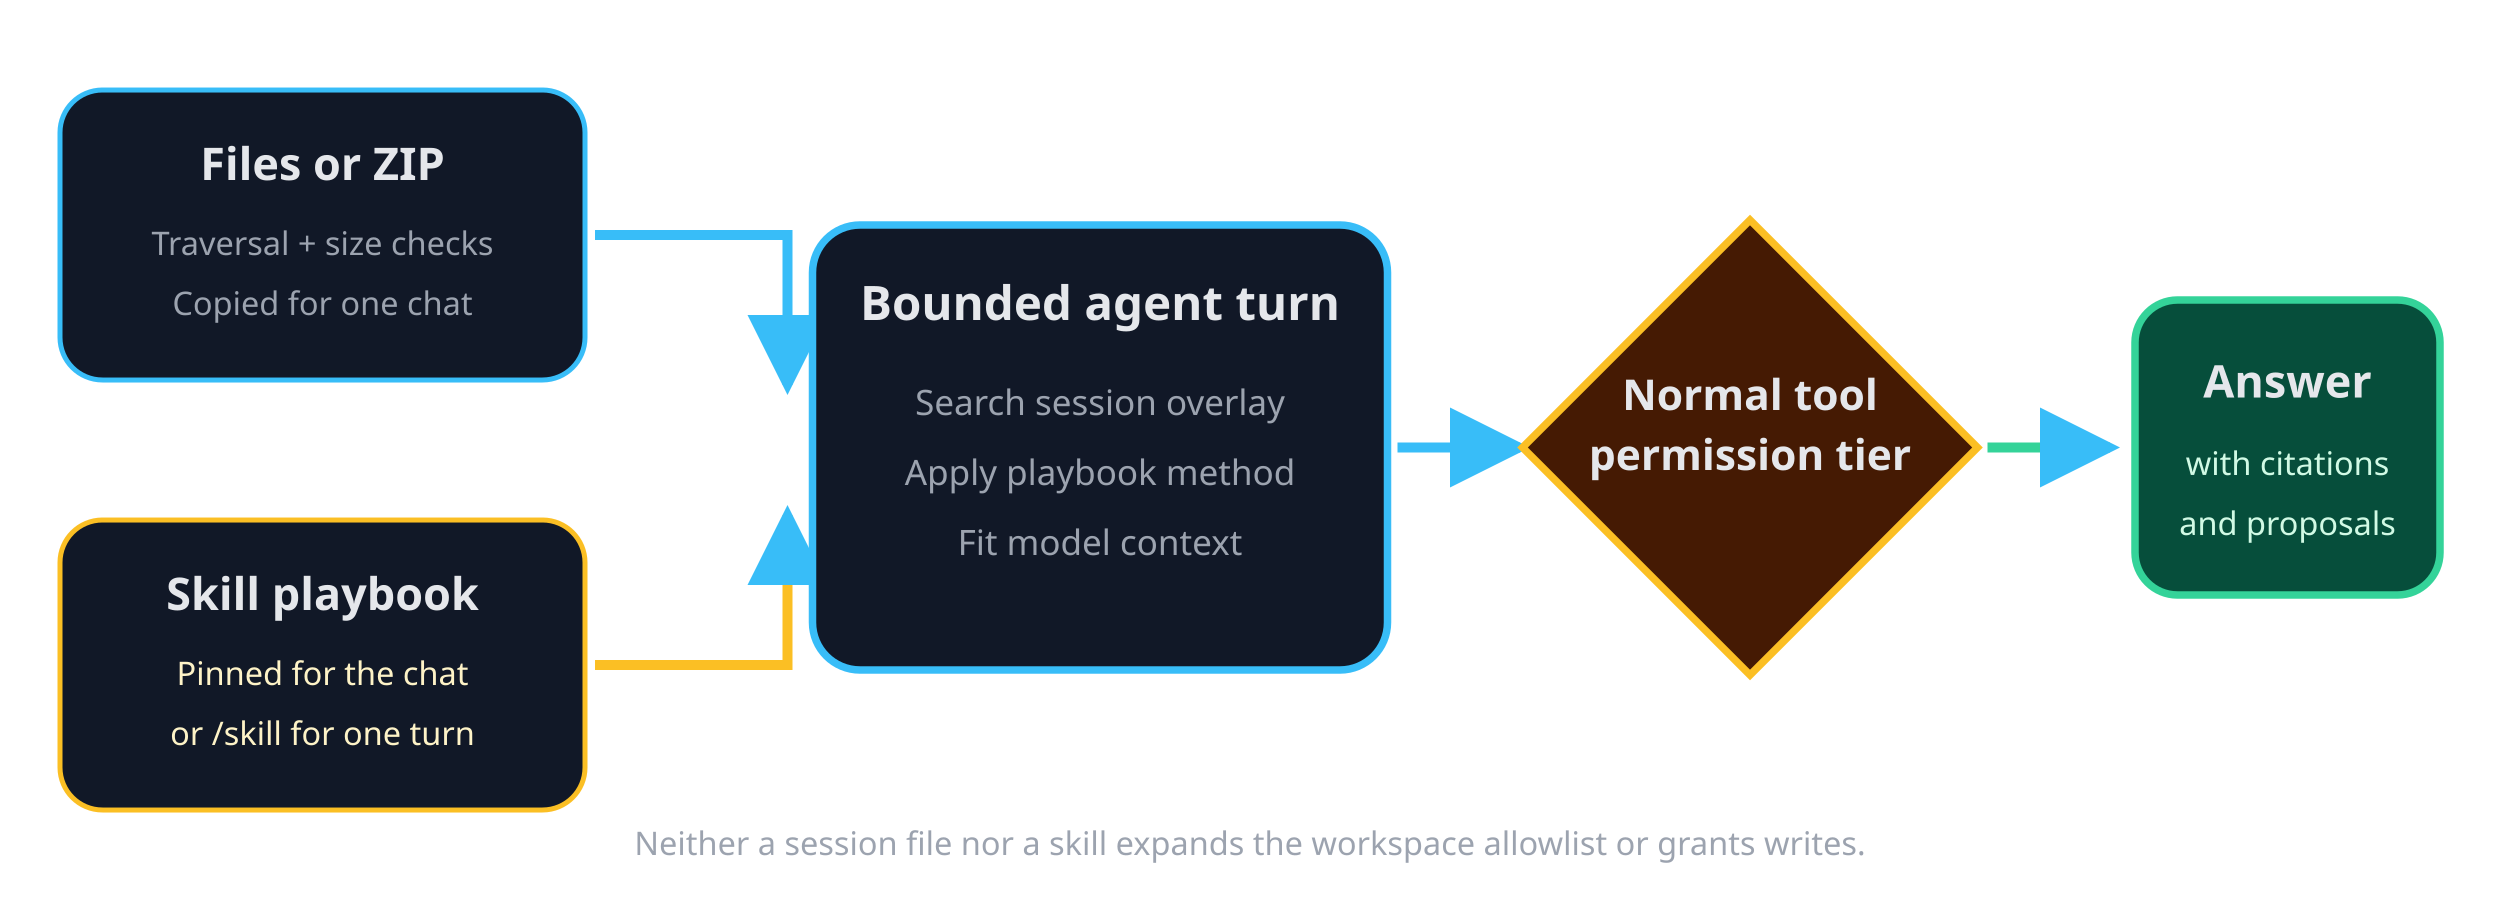
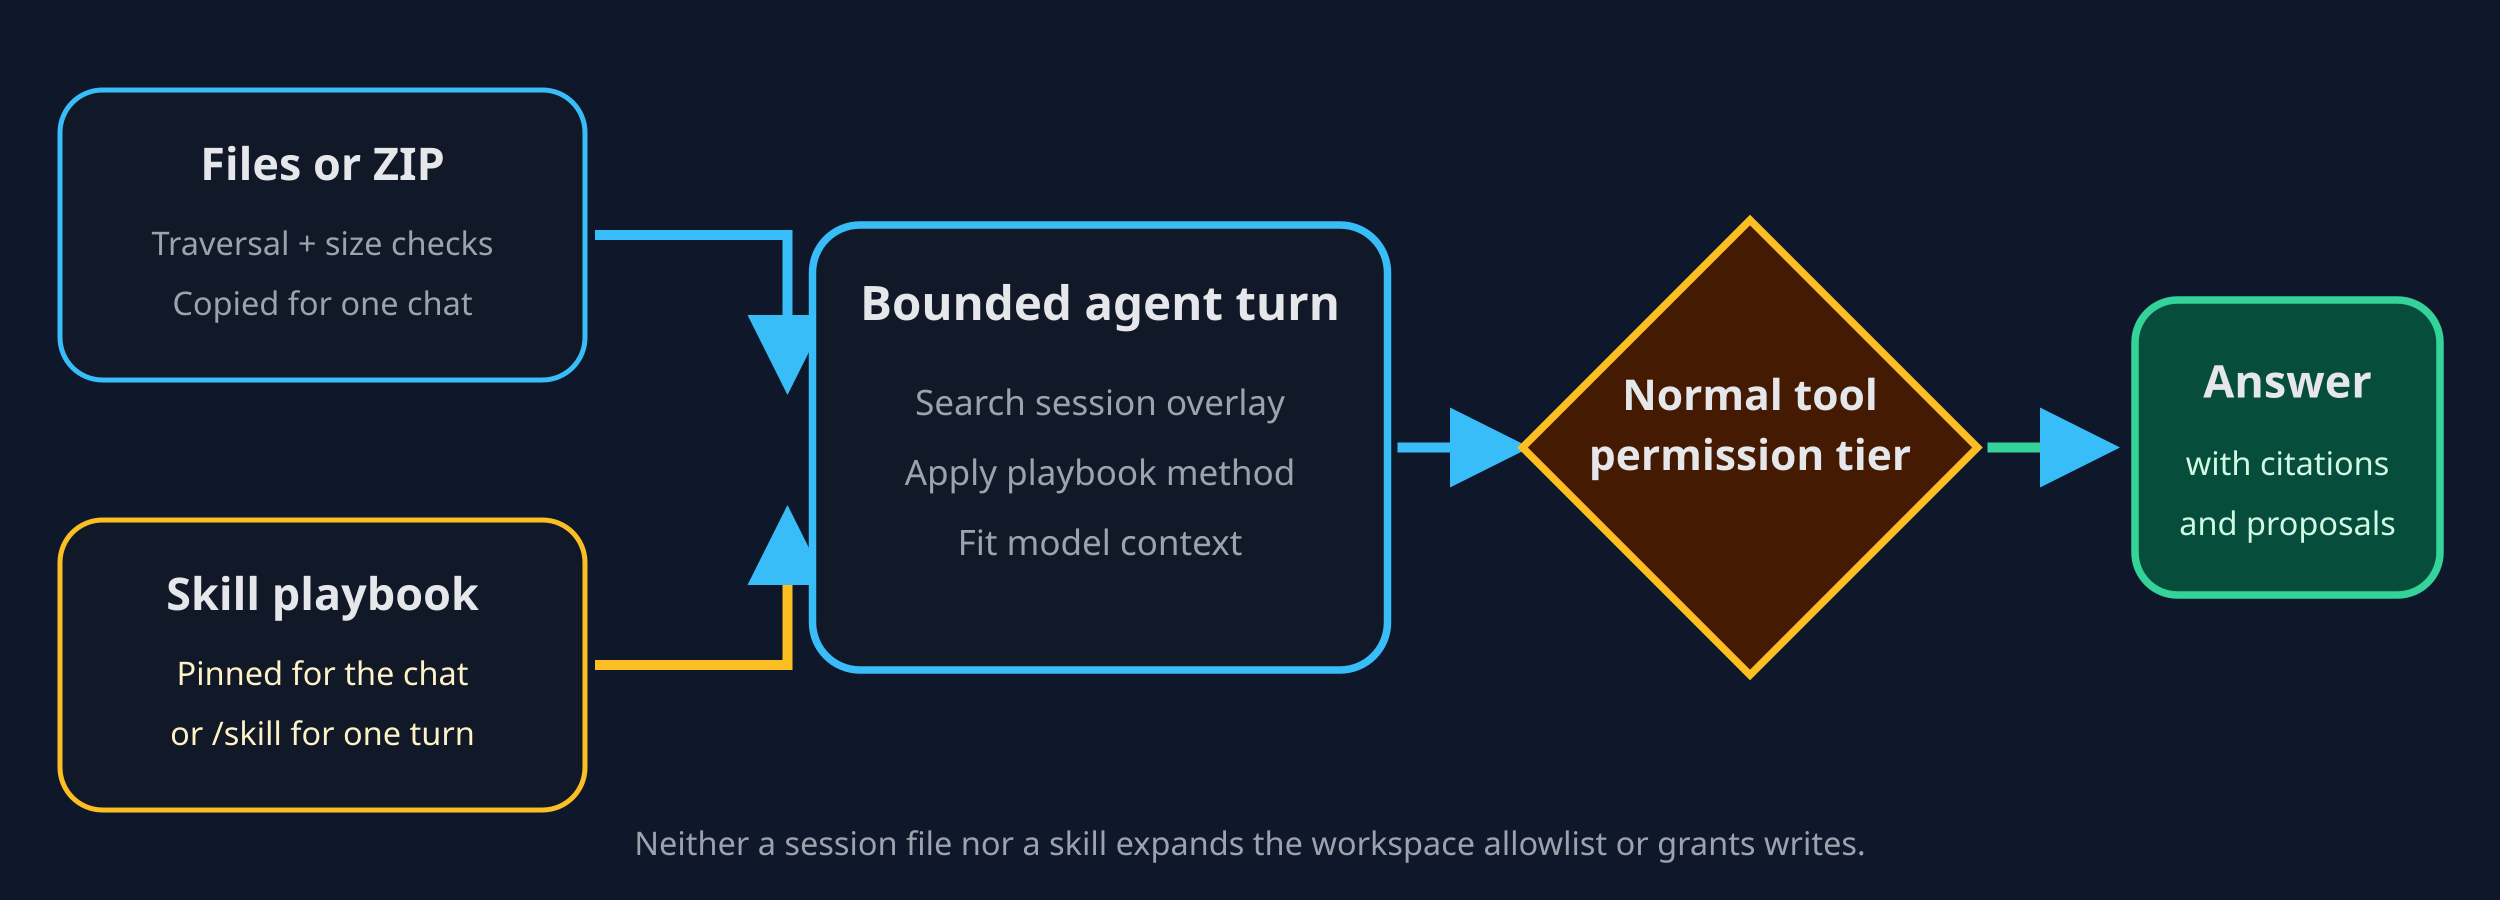
<svg xmlns="http://www.w3.org/2000/svg" viewBox="0 0 1000 360" role="img" aria-labelledby="title desc">
+   <rect width="1000" height="360" fill="#0f172a" />
  <defs>
    <marker id="arrow" markerWidth="8" markerHeight="8" refX="7" refY="4" orient="auto">
      <path d="M0 0 8 4 0 8Z" fill="#38bdf8" />
    </marker>
  </defs>
  <rect x="24" y="36" width="210" height="116" rx="17" fill="#111827" stroke="#38bdf8" stroke-width="2" />
  <text x="129" y="72" text-anchor="middle" fill="#e5e7eb" font-family="system-ui, sans-serif" font-size="18" font-weight="700">Files or ZIP</text>
  <text x="129" y="102" text-anchor="middle" fill="#9ca3af" font-family="system-ui, sans-serif" font-size="13">Traversal + size checks</text>
  <text x="129" y="126" text-anchor="middle" fill="#9ca3af" font-family="system-ui, sans-serif" font-size="13">Copied for one chat</text>
  <rect x="24" y="208" width="210" height="116" rx="17" fill="#111827" stroke="#fbbf24" stroke-width="2" />
  <text x="129" y="244" text-anchor="middle" fill="#e5e7eb" font-family="system-ui, sans-serif" font-size="18" font-weight="700">Skill playbook</text>
  <text x="129" y="274" text-anchor="middle" fill="#fef3c7" font-family="system-ui, sans-serif" font-size="13">Pinned for the chat</text>
  <text x="129" y="298" text-anchor="middle" fill="#fef3c7" font-family="system-ui, sans-serif" font-size="13">or /skill for one turn</text>
  <path d="M238 94H315V154" fill="none" stroke="#38bdf8" stroke-width="4" marker-end="url(#arrow)" />
  <path d="M238 266H315V206" fill="none" stroke="#fbbf24" stroke-width="4" marker-end="url(#arrow)" />
  <rect x="325" y="90" width="230" height="178" rx="19" fill="#111827" stroke="#38bdf8" stroke-width="3" />
  <text x="440" y="128" text-anchor="middle" fill="#e5e7eb" font-family="system-ui, sans-serif" font-size="19" font-weight="700">Bounded agent turn</text>
  <text x="440" y="166" text-anchor="middle" fill="#9ca3af" font-family="system-ui, sans-serif" font-size="14">Search session overlay</text>
  <text x="440" y="194" text-anchor="middle" fill="#9ca3af" font-family="system-ui, sans-serif" font-size="14">Apply playbook method</text>
  <text x="440" y="222" text-anchor="middle" fill="#9ca3af" font-family="system-ui, sans-serif" font-size="14">Fit model context</text>
  <path d="M559 179H608" stroke="#38bdf8" stroke-width="4" marker-end="url(#arrow)" />
  <polygon points="700,88 791,179 700,270 609,179" fill="#451a03" stroke="#fbbf24" stroke-width="3" />
  <text x="700" y="164" text-anchor="middle" fill="#e5e7eb" font-family="system-ui, sans-serif" font-size="17" font-weight="700">Normal tool</text>
  <text x="700" y="188" text-anchor="middle" fill="#e5e7eb" font-family="system-ui, sans-serif" font-size="17" font-weight="700">permission tier</text>
  <path d="M795 179H844" stroke="#34d399" stroke-width="4" marker-end="url(#arrow)" />
  <rect x="854" y="120" width="122" height="118" rx="17" fill="#064e3b" stroke="#34d399" stroke-width="3" />
  <text x="915" y="159" text-anchor="middle" fill="#e5e7eb" font-family="system-ui, sans-serif" font-size="18" font-weight="700">Answer</text>
  <text x="915" y="190" text-anchor="middle" fill="#d1fae5" font-family="system-ui, sans-serif" font-size="13">with citations</text>
  <text x="915" y="214" text-anchor="middle" fill="#d1fae5" font-family="system-ui, sans-serif" font-size="13">and proposals</text>
  <text x="500" y="342" text-anchor="middle" fill="#9ca3af" font-family="system-ui, sans-serif" font-size="13">Neither a session file nor a skill expands the workspace allowlist or grants writes.</text>
</svg>
